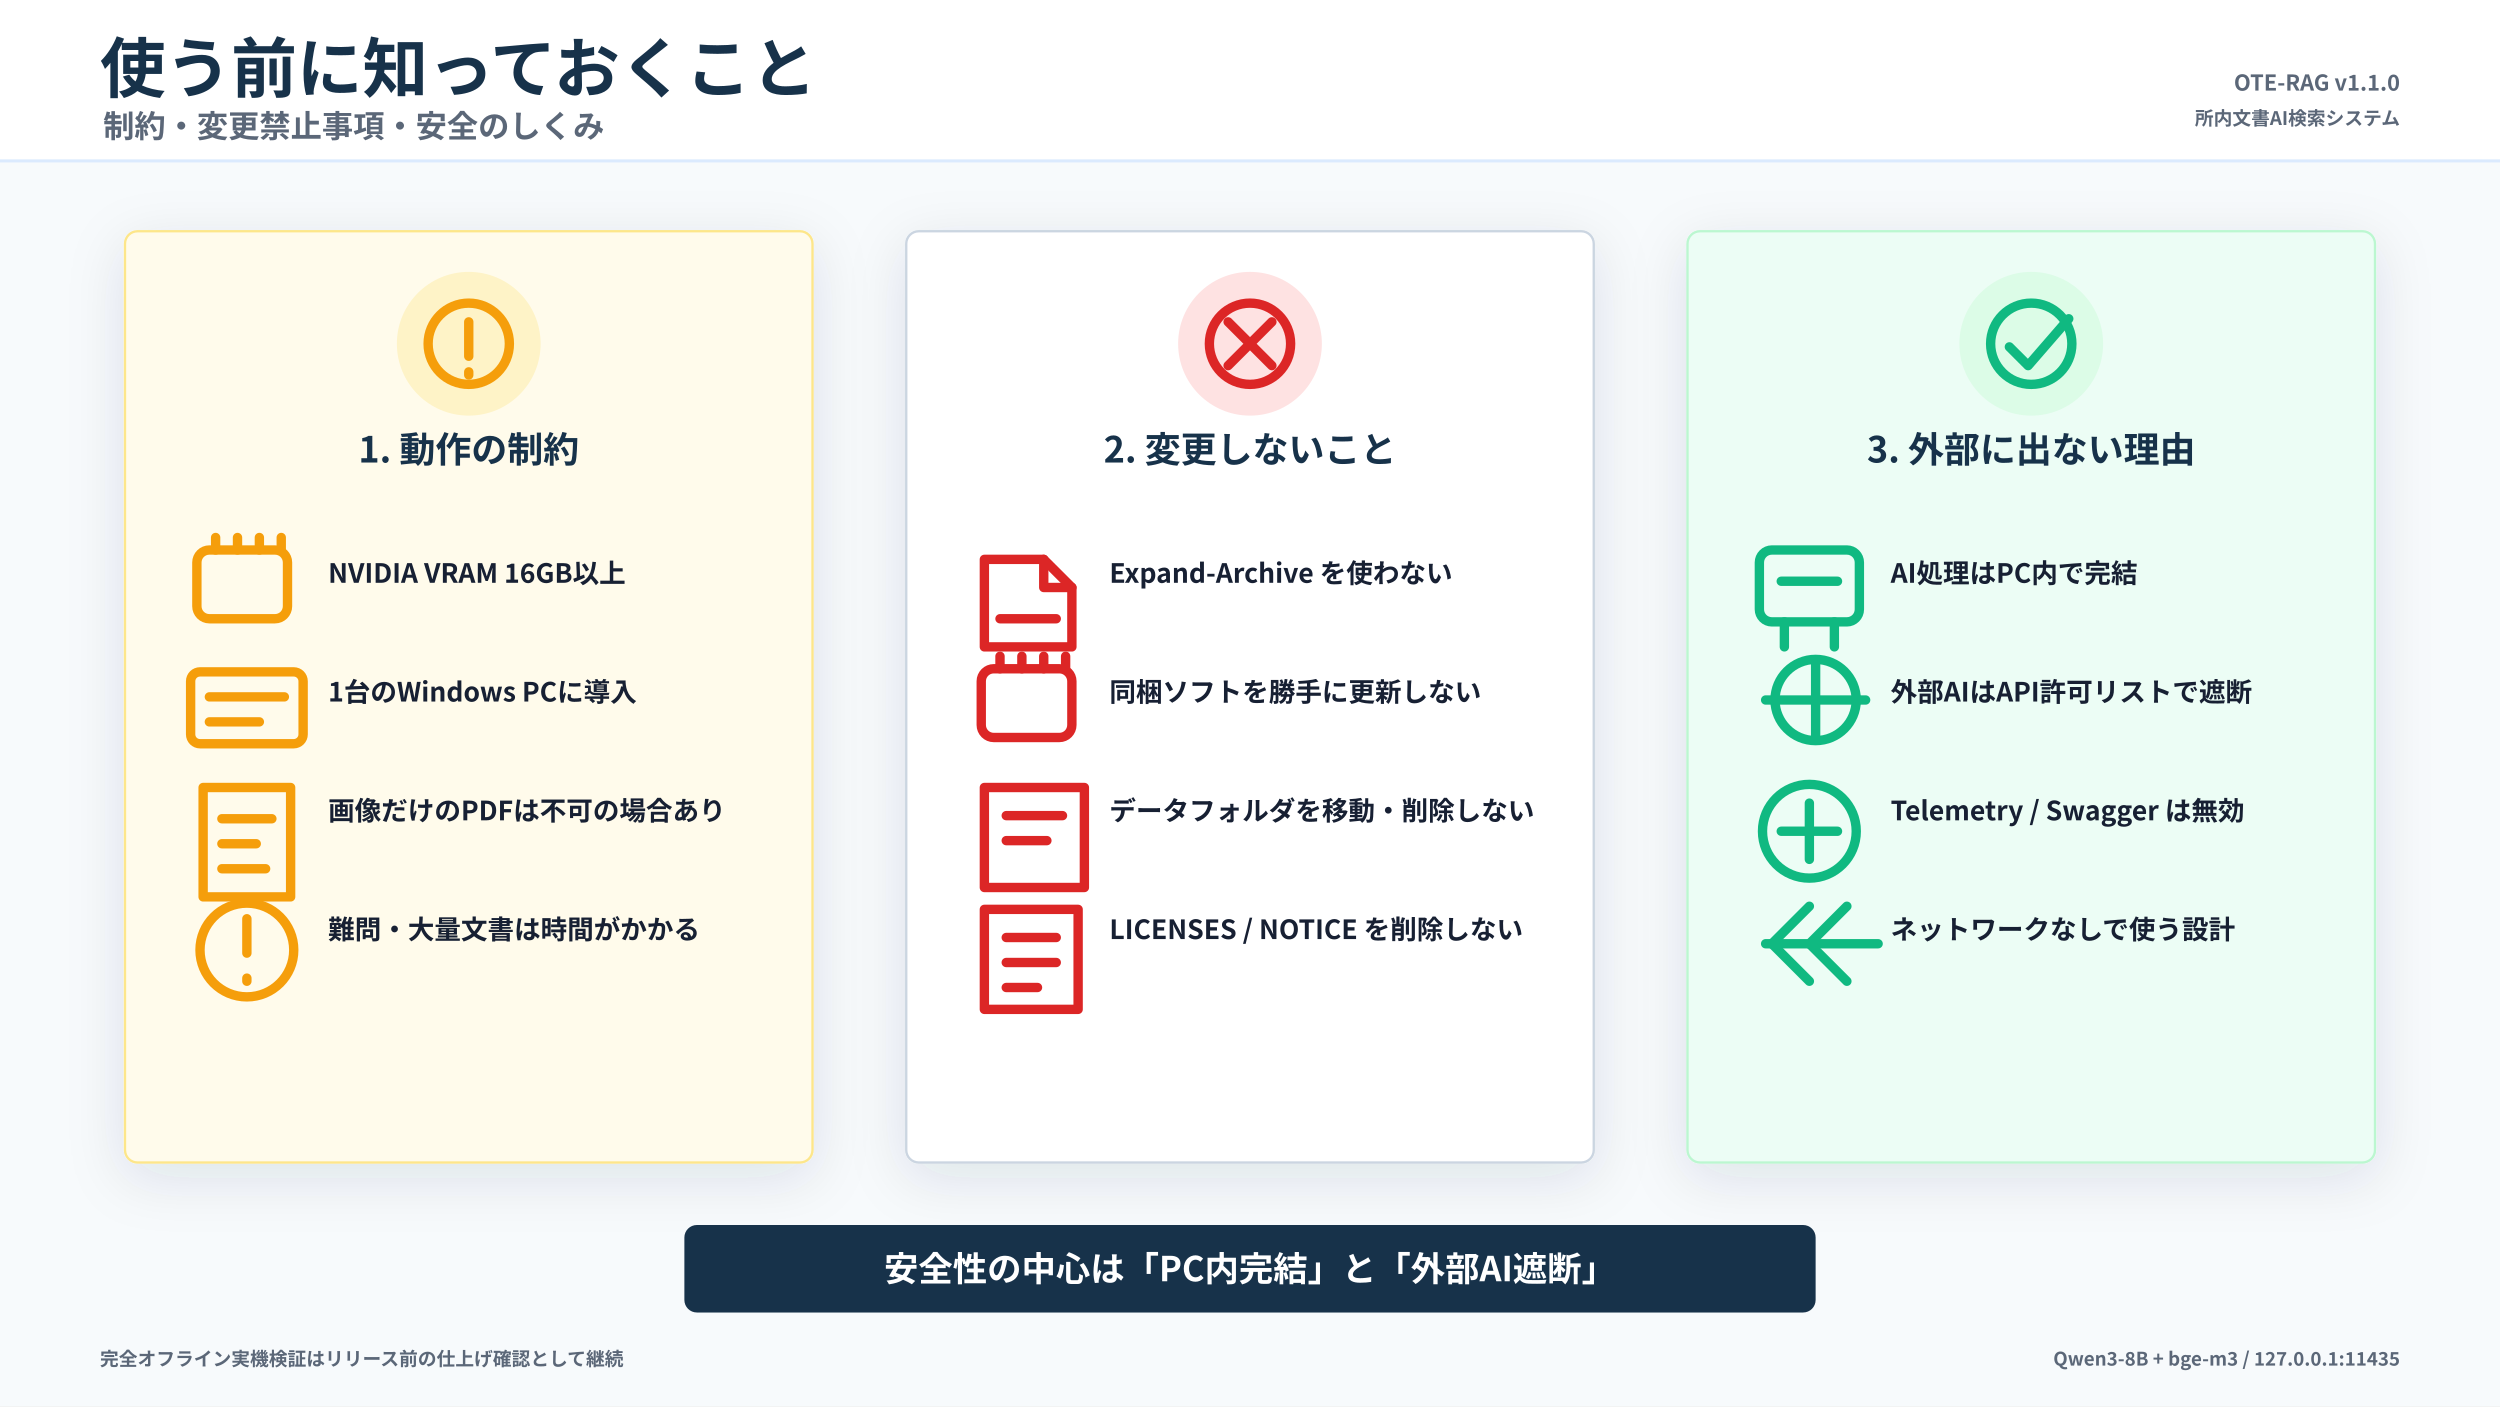
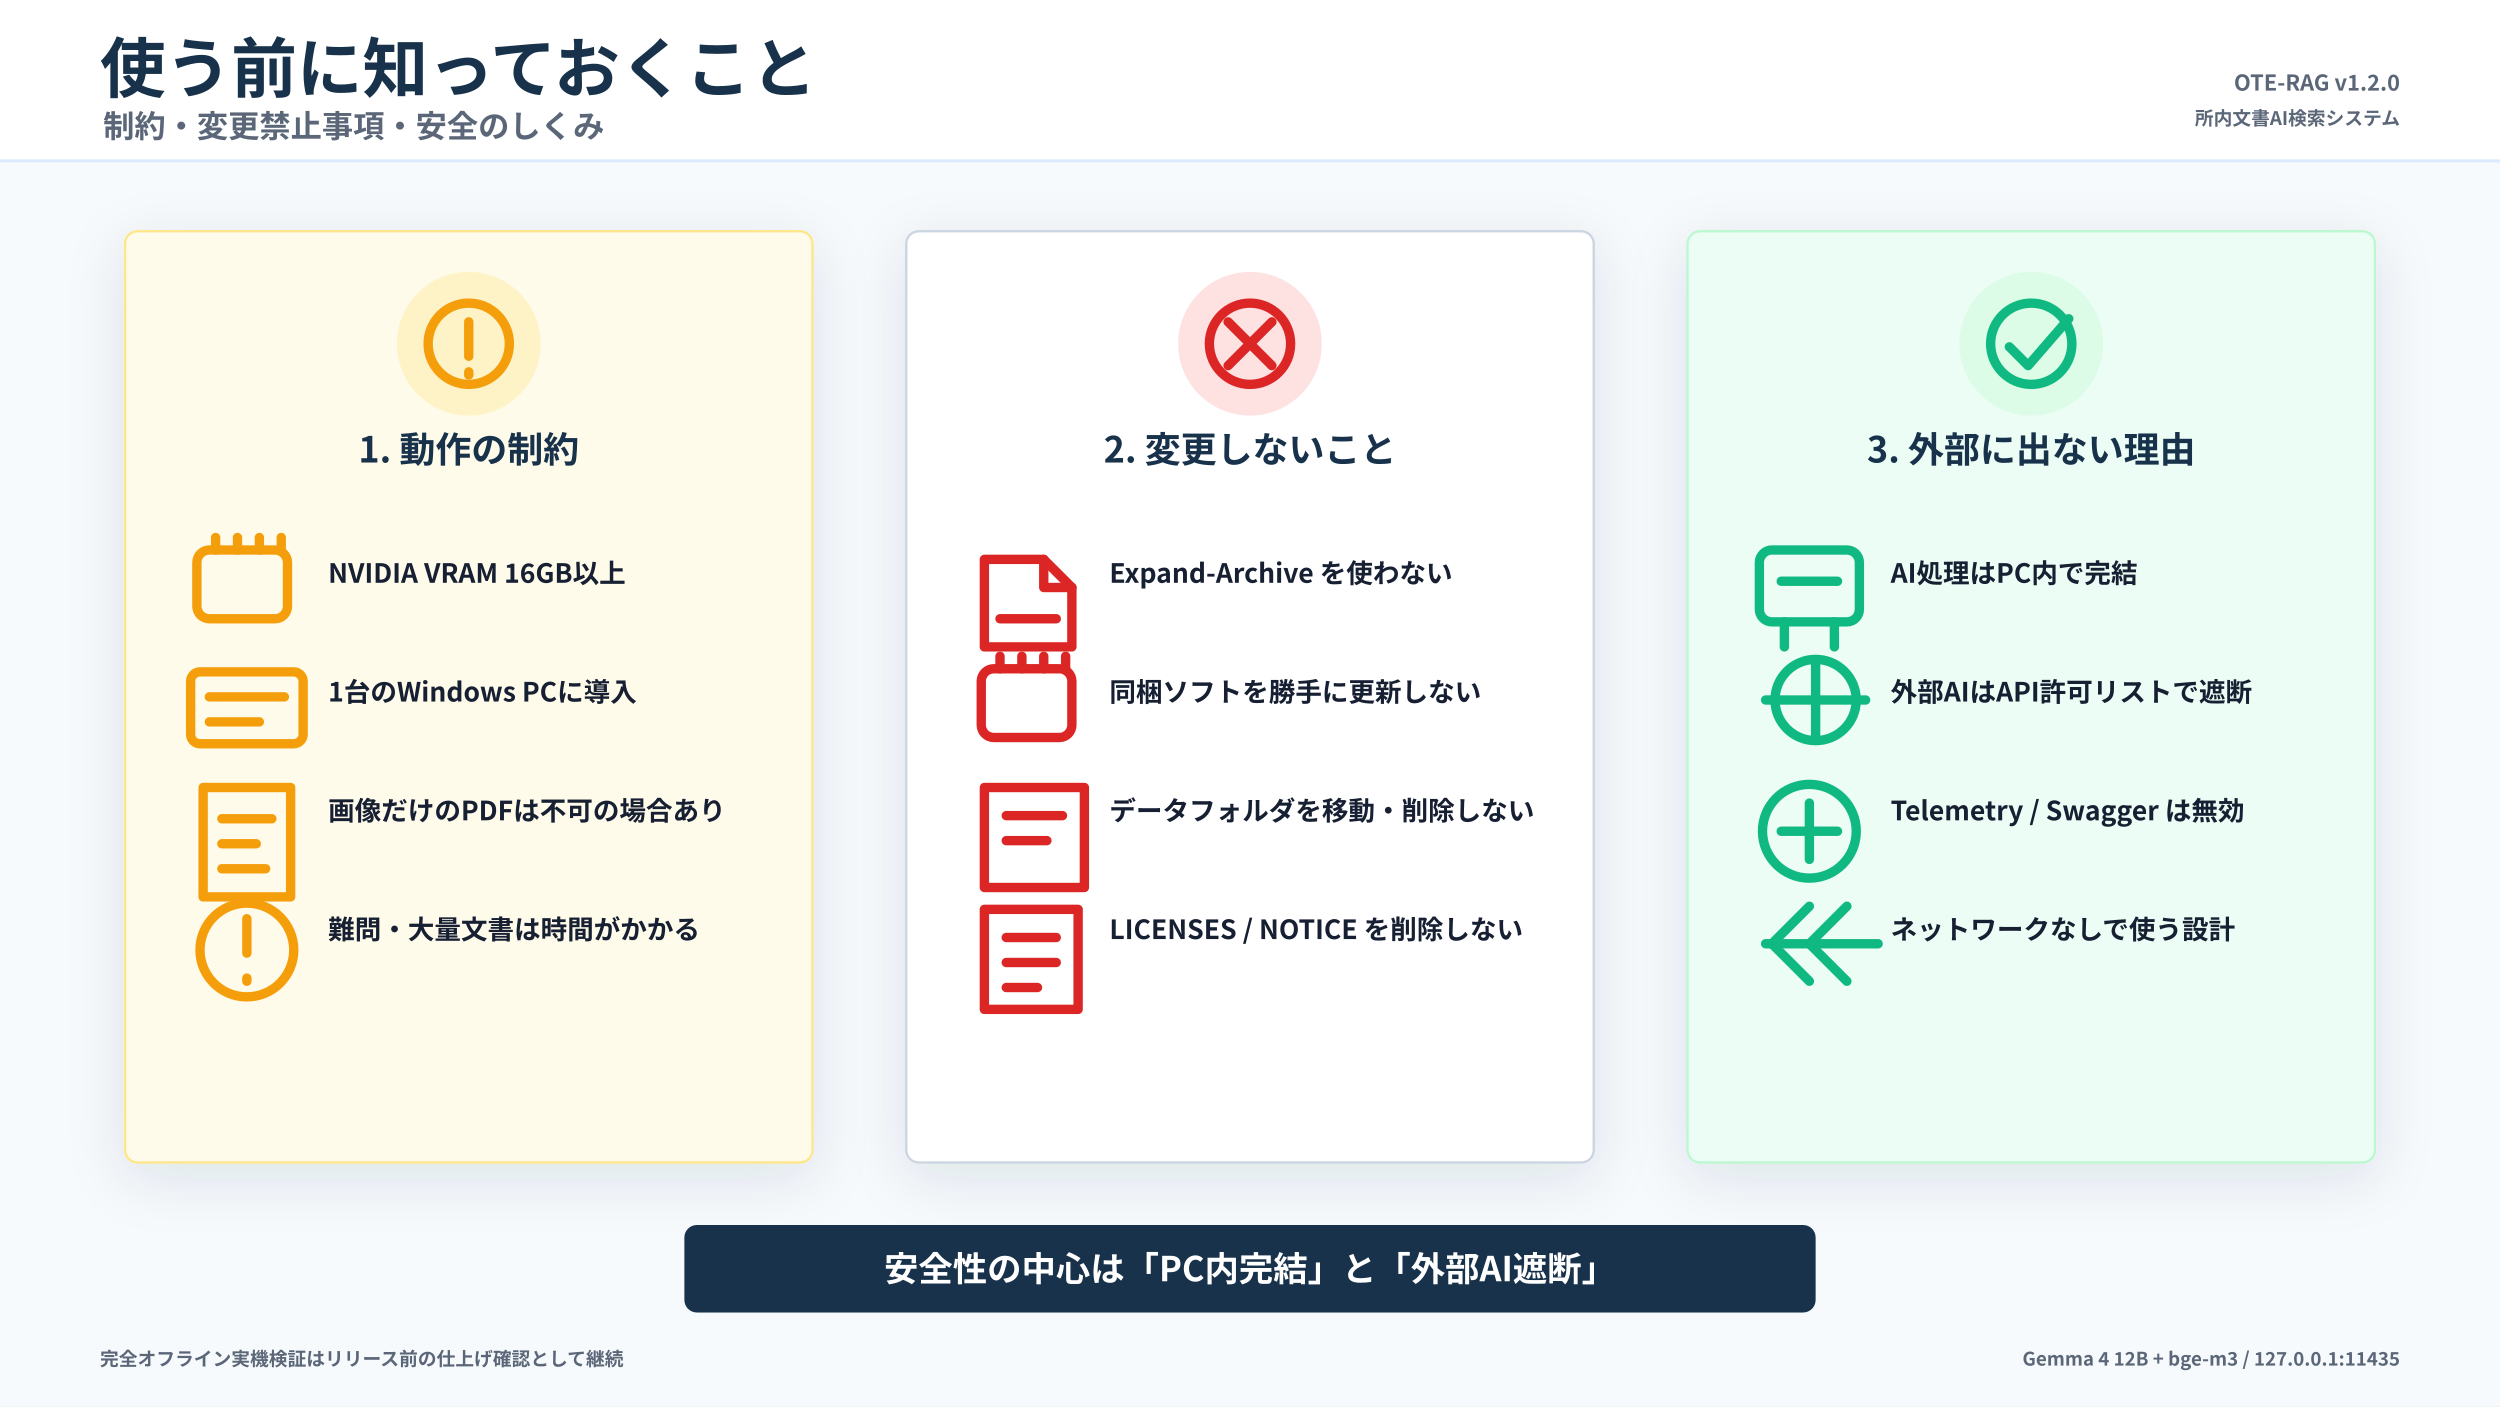
<svg xmlns="http://www.w3.org/2000/svg" width="1600" height="900" viewBox="0 0 1600 900" role="img" aria-label="使う前に知っておくこと">
  <defs>
    <style>
      .jp { font-family: 'Yu Gothic UI','Yu Gothic','Meiryo','Noto Sans CJK JP',sans-serif; }
      .mono { font-family: 'Cascadia Mono','Consolas','Yu Gothic UI',monospace; }
      .title { font-size:42px;font-weight:800;fill:#17324a; }
      .subtitle { font-size:20px;font-weight:650;fill:#5b6778; }
      .h2 { font-size:23px;font-weight:800;fill:#17324a; }
      .h3 { font-size:20px;font-weight:800;fill:#17324a; }
      .body { font-size:17px;font-weight:650;fill:#172033; }
      .small { font-size:14px;font-weight:650;fill:#5b6778; }
      .tiny { font-size:12px;font-weight:650;fill:#5b6778; }
      .monoText { font-size:15px;font-weight:700;fill:#172033; }
      .white { fill:#fff; }
      .card { fill:#fff;stroke:#cbd5e1;stroke-width:1.5;rx:8; }
      .softBlue { fill:#eff6ff;stroke:#bfdbfe;stroke-width:1.5;rx:8; }
      .softGreen { fill:#ecfdf5;stroke:#bbf7d0;stroke-width:1.5;rx:8; }
      .softAmber { fill:#fffbeb;stroke:#fde68a;stroke-width:1.5;rx:8; }
      .softRed { fill:#fff1f2;stroke:#fecdd3;stroke-width:1.5;rx:8; }
      .shadow { filter: drop-shadow(0 9px 18px rgba(23,50,74,.11)); }
      .icon { fill:none;stroke:#2563eb;stroke-width:6;stroke-linecap:round;stroke-linejoin:round; }
      .iconG { fill:none;stroke:#10b981;stroke-width:6;stroke-linecap:round;stroke-linejoin:round; }
      .iconA { fill:none;stroke:#f59e0b;stroke-width:6;stroke-linecap:round;stroke-linejoin:round; }
      .iconR { fill:none;stroke:#dc2626;stroke-width:6;stroke-linecap:round;stroke-linejoin:round; }
      .chipBlue { fill:#dbeafe; }
      .chipGreen { fill:#dcfce7; }
      .chipAmber { fill:#fef3c7; }
      .chipRed { fill:#fee2e2; }
    </style>
    <marker id="arrow" viewBox="0 0 10 10" refX="9" refY="5" markerWidth="8" markerHeight="8" orient="auto">
      <path d="M0 0L10 5L0 10z" fill="#2563eb" />
    </marker>
    <marker id="arrowG" viewBox="0 0 10 10" refX="9" refY="5" markerWidth="8" markerHeight="8" orient="auto">
      <path d="M0 0L10 5L0 10z" fill="#10b981" />
    </marker>
  </defs>
  <rect width="1600" height="900" fill="#f7fafc" />
  <rect width="1600" height="104" fill="#fff" />
  <rect y="102" width="1600" height="2" fill="#dbeafe" />
  <text class="jp title" x="64" y="59">使う前に知っておくこと</text>
  <text class="jp subtitle" x="66" y="88">制約・変更禁止事項・安全のしくみ</text>
-   <text class="jp small" x="1536" y="58" text-anchor="end">OTE-RAG v1.1.0</text>
+   <text class="jp small" x="1536" y="58" text-anchor="end">OTE-RAG v1.2.0</text>
  <text class="jp tiny" x="1536" y="80" text-anchor="end">所内文書AI検索システム</text>
  <rect class="shadow softAmber" x="80" y="148" width="440" height="596" />
  <circle cx="300" cy="220" r="46" class="chipAmber" />
  <g class="iconA" transform="translate(270 190)">
    <circle cx="30" cy="30" r="26" />
    <path d="M30 16v22M30 48v2" />
  </g>
  <text class="jp h2" x="300" y="296" text-anchor="middle">1. 動作の制約</text>
  <g class="iconA" transform="translate(122 344)">
    <rect x="4" y="8" width="58" height="44" rx="8" />
    <path d="M16 0v8M30 0v8M44 0v8M58 0v8" />
  </g>
  <text class="jp body" x="210" y="373">NVIDIA VRAM 16GB以上</text>
  <g class="iconA" transform="translate(122 420)">
    <rect x="0" y="10" width="72" height="46" rx="6" />
    <path d="M12 26h48M12 42h32" />
  </g>
  <text class="jp body" x="210" y="449">1台のWindows PCに導入</text>
  <g class="iconA" transform="translate(122 496)">
    <path d="M8 8h56v70H8z" />
    <path d="M20 28h32M20 44h22M20 60h28" />
  </g>
  <text class="jp body" x="210" y="525">画像だけのPDFは不可の場合あり</text>
  <g class="iconA" transform="translate(122 572)">
    <circle cx="36" cy="36" r="30" />
    <path d="M36 16v22M36 54v2" />
  </g>
  <text class="jp body" x="210" y="601">難問・大量文書は時間がかかる</text>
  <rect class="shadow card" x="580" y="148" width="440" height="596" />
  <circle cx="800" cy="220" r="46" class="chipRed" />
  <g class="iconR" transform="translate(770 190)">
    <circle cx="30" cy="30" r="26" />
    <path d="M16 16l28 28M44 16L16 44" />
  </g>
  <text class="jp h2" x="800" y="296" text-anchor="middle">2. 変更しないこと</text>
  <g class="iconR" transform="translate(622 344)">
    <path d="M8 52V14h38l18 18v38H8z" />
    <path d="M46 14v18h18" />
    <path d="M18 52h36" />
  </g>
  <text class="jp body" x="710" y="373">Expand-Archive を使わない</text>
  <g class="iconR" transform="translate(622 420)">
    <rect x="6" y="8" width="58" height="44" rx="8" />
    <path d="M18 0v8M32 0v8M46 0v8M60 0v8" />
  </g>
  <text class="jp body" x="710" y="449">同梱ソフトを勝手に更新しない</text>
  <g class="iconR" transform="translate(622 496)">
    <path d="M8 8h64v64H8z" />
    <path d="M22 26h36M22 42h26" />
  </g>
  <text class="jp body" x="710" y="525">データフォルダを移動・削除しない</text>
  <g class="iconR" transform="translate(622 572)">
    <path d="M8 10h60v64H8z" />
    <path d="M22 28h32M22 44h32M22 60h20" />
  </g>
  <text class="jp body" x="710" y="601">LICENSES / NOTICE を削除しない</text>
  <rect class="shadow softGreen" x="1080" y="148" width="440" height="596" />
  <circle cx="1300" cy="220" r="46" class="chipGreen" />
  <g class="iconG" transform="translate(1270 190)">
    <circle cx="30" cy="30" r="26" />
    <path d="M16 32l12 12l26-30" />
  </g>
  <text class="jp h2" x="1300" y="296" text-anchor="middle">3. 外部に出ない理由</text>
  <g class="iconG" transform="translate(1122 344)">
    <rect x="4" y="8" width="64" height="46" rx="8" />
    <path d="M20 54v16M52 54v16M18 28h36" />
  </g>
  <text class="jp body" x="1210" y="373">AI処理はPC内で完結</text>
  <g class="iconG" transform="translate(1122 420)">
    <path d="M8 28h64M40 4v48" />
    <circle cx="40" cy="28" r="26" />
  </g>
  <text class="jp body" x="1210" y="449">外部AIはAPI許可リストで遮断</text>
  <g class="iconG" transform="translate(1122 496)">
    <circle cx="36" cy="36" r="30" />
    <path d="M18 36h36M36 18v36" />
  </g>
  <text class="jp body" x="1210" y="525">Telemetry / Swagger は無効</text>
  <g class="iconG" transform="translate(1122 572)">
    <path d="M8 32h72" />
    <path d="M36 8l-24 24l24 24" />
    <path d="M60 8l-24 24l24 24" />
  </g>
  <text class="jp body" x="1210" y="601">ネットワークなしで使う設計</text>
  <rect x="438" y="784" width="724" height="56" rx="8" fill="#17324a" />
  <text class="jp white" x="800" y="820" font-size="22" font-weight="800" text-anchor="middle">安全性の中心は「PC内完結」と「外部AI遮断」</text>
  <text class="jp tiny" x="64" y="874">完全オフライン実機検証はリリース前の仕上げ確認として継続</text>
-   <text class="jp tiny" x="1536" y="874" text-anchor="end">Qwen3-8B + bge-m3 / 127.0.0.1:11435</text>
+   <text class="jp tiny" x="1536" y="874" text-anchor="end">Gemma 4 12B + bge-m3 / 127.0.0.1:11435</text>
</svg>
